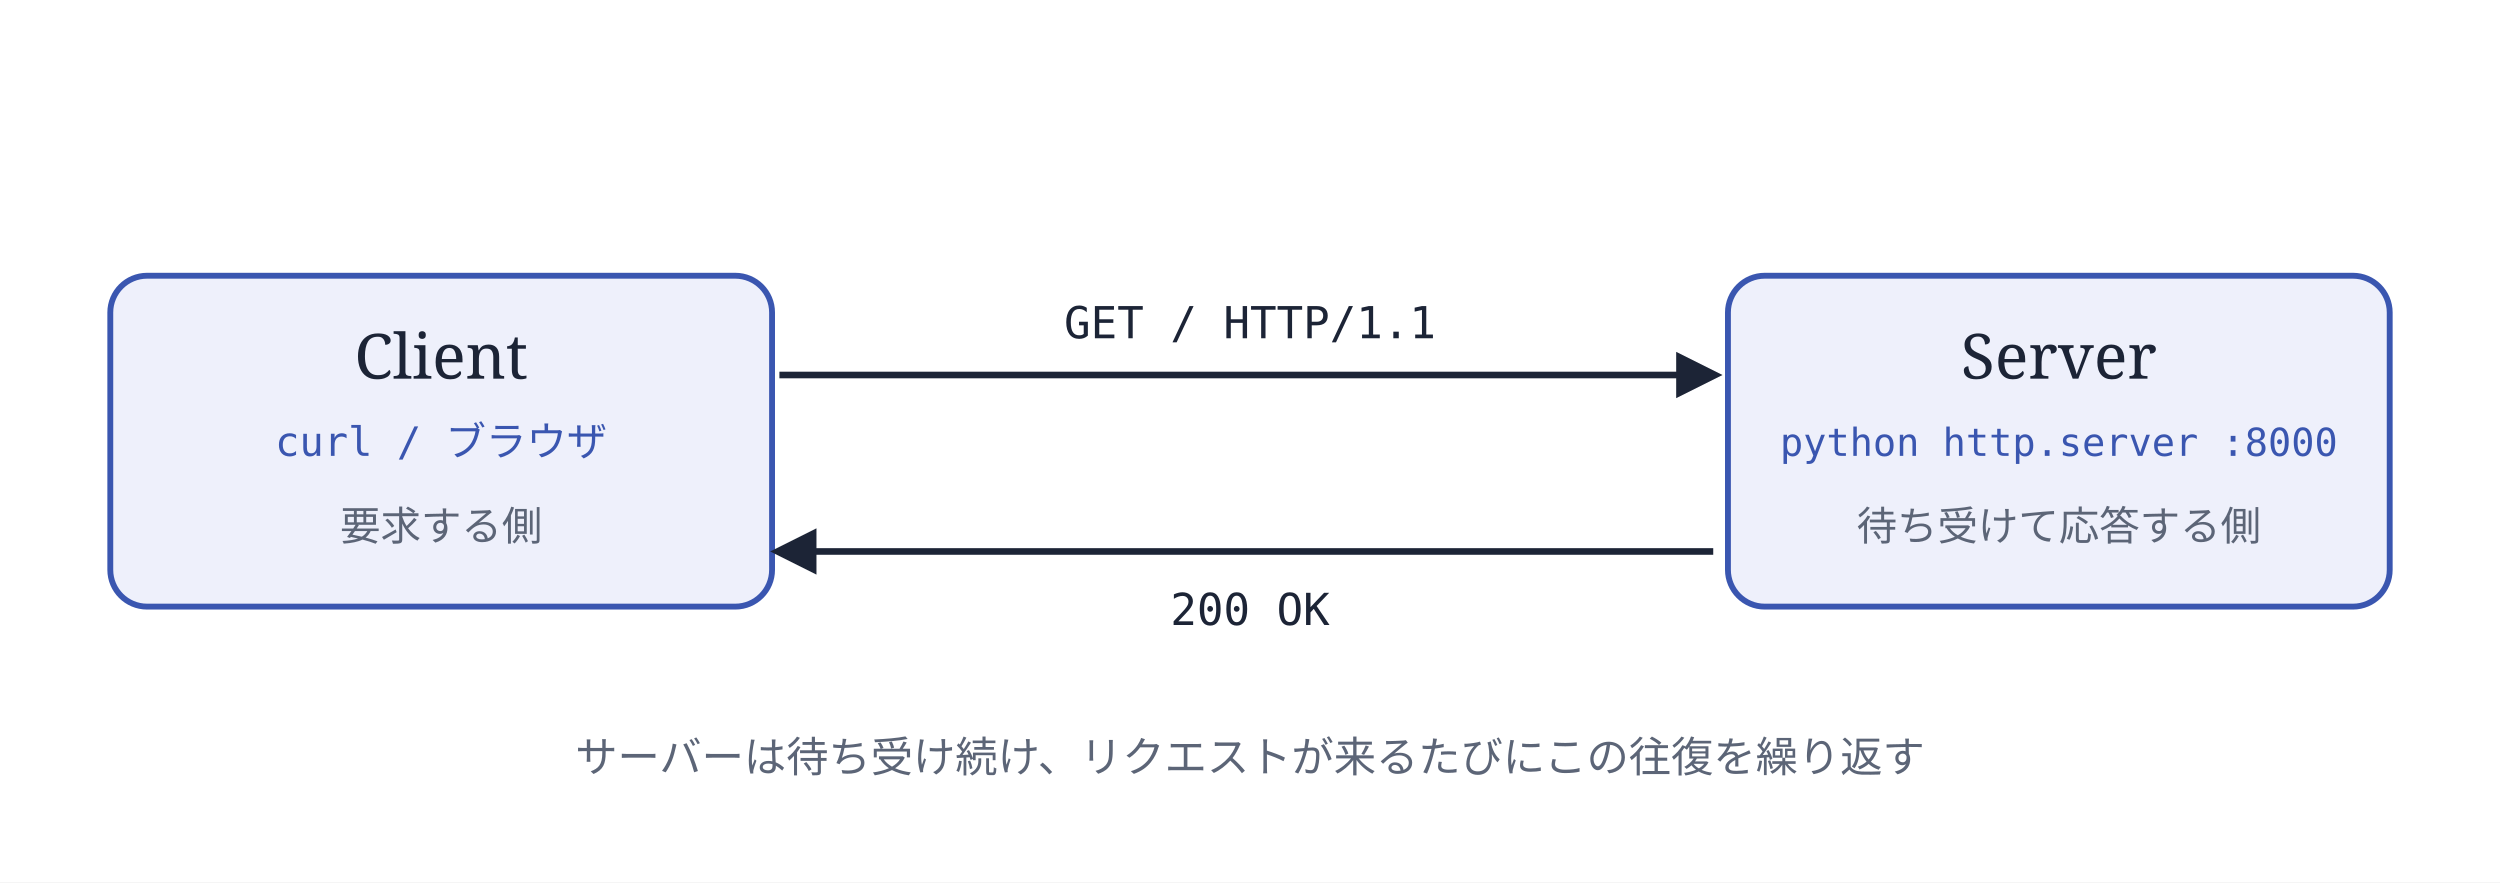
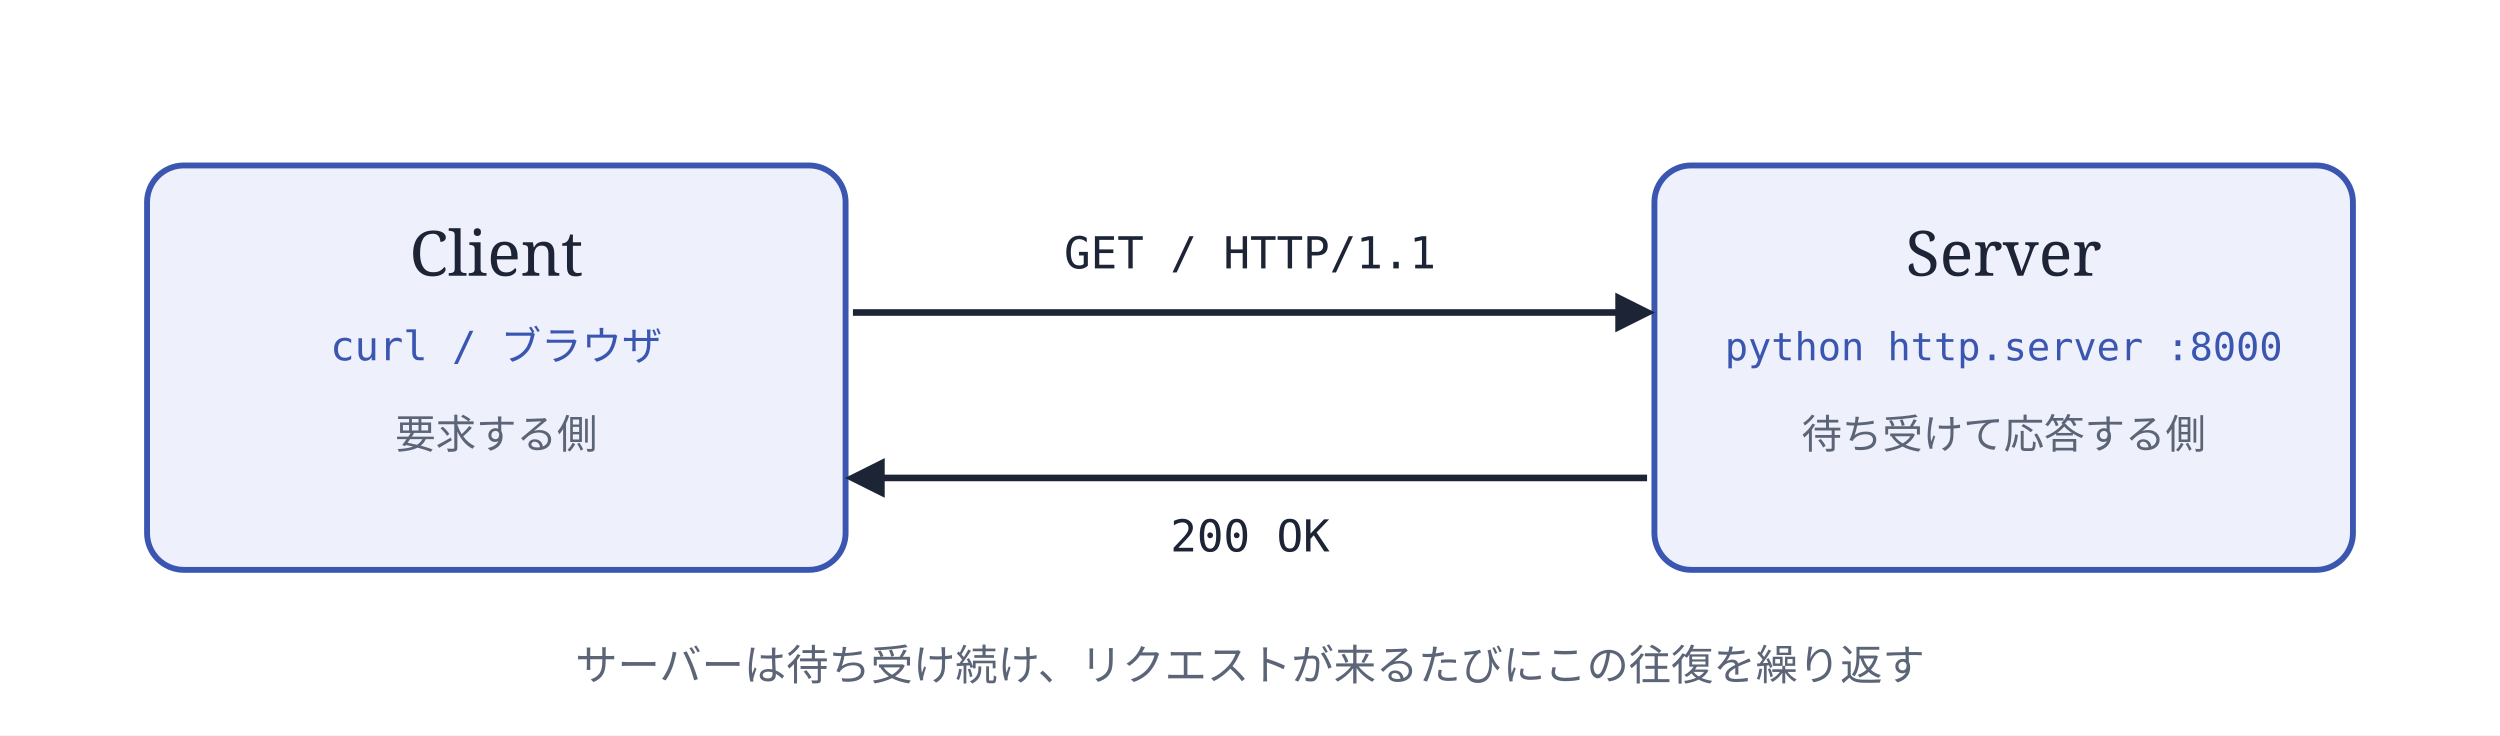
- <svg xmlns="http://www.w3.org/2000/svg" viewBox="0 0 680 240" role="img" aria-label="クライアントがサーバーにリクエストを送り、サーバーがレスポンスを返す往復を示す図">
+ <svg xmlns="http://www.w3.org/2000/svg" viewBox="0 0 680 200" role="img" aria-label="クライアントがサーバーにリクエストを送り、サーバーがレスポンスを返す往復を示す図">
  <defs>
-     <marker id="arrow" viewBox="0 0 10 10" refX="8" refY="5" markerWidth="7" markerHeight="7" orient="auto-start-reverse">
+     <marker id="arrow" viewBox="0 0 10 10" refX="8" refY="5" markerWidth="6" markerHeight="6" orient="auto-start-reverse">
      <path d="M 0 0 L 10 5 L 0 10 z" fill="#1c2436" />
    </marker>
  </defs>
-   <rect width="680" height="240" fill="#ffffff" />
-   <rect x="30" y="75" width="180" height="90" rx="10" fill="#eef0fb" stroke="#3a56b0" stroke-width="1.6" />
-   <text x="120" y="103" text-anchor="middle" font-family="Georgia, serif" font-size="17" fill="#1c2436">Client</text>
-   <text x="120" y="124" text-anchor="middle" font-family="ui-monospace, Menlo, monospace" font-size="11" fill="#3a56b0">curl / ブラウザ</text>
-   <text x="120" y="147" text-anchor="middle" font-family="sans-serif" font-size="11" fill="#5c6577">要求する側</text>
-   <rect x="470" y="75" width="180" height="90" rx="10" fill="#eef0fb" stroke="#3a56b0" stroke-width="1.6" />
-   <text x="560" y="103" text-anchor="middle" font-family="Georgia, serif" font-size="17" fill="#1c2436">Server</text>
-   <text x="560" y="124" text-anchor="middle" font-family="ui-monospace, Menlo, monospace" font-size="10.5" fill="#3a56b0">python http.server :8000</text>
-   <text x="560" y="147" text-anchor="middle" font-family="sans-serif" font-size="11" fill="#5c6577">待ち受けて応答する側</text>
-   <line x1="212" y1="102" x2="466" y2="102" stroke="#1c2436" stroke-width="1.8" marker-end="url(#arrow)" />
-   <text x="340" y="92" text-anchor="middle" font-family="ui-monospace, Menlo, monospace" font-size="12" fill="#1c2436">GET / HTTP/1.1</text>
-   <line x1="466" y1="150" x2="212" y2="150" stroke="#1c2436" stroke-width="1.8" marker-end="url(#arrow)" />
-   <text x="340" y="170" text-anchor="middle" font-family="ui-monospace, Menlo, monospace" font-size="12" fill="#1c2436">200 OK</text>
-   <text x="340" y="210" text-anchor="middle" font-family="sans-serif" font-size="11.5" fill="#5c6577">サーバーは待ち受け続け、リクエストが来るたびにこの往復を繰り返す</text>
+   <rect width="680" height="200" fill="#ffffff" />
+   <rect x="40" y="45" width="190" height="110" rx="10" fill="#eef0fb" stroke="#3a56b0" stroke-width="1.6" />
+   <text x="135" y="75" text-anchor="middle" font-family="Georgia, serif" font-size="17" fill="#1c2436">Client</text>
+   <text x="135" y="98" text-anchor="middle" font-family="ui-monospace, Menlo, monospace" font-size="11" fill="#3a56b0">curl / ブラウザ</text>
+   <text x="135" y="122" text-anchor="middle" font-family="sans-serif" font-size="11" fill="#5c6577">要求する側</text>
+   <rect x="450" y="45" width="190" height="110" rx="10" fill="#eef0fb" stroke="#3a56b0" stroke-width="1.6" />
+   <text x="545" y="75" text-anchor="middle" font-family="Georgia, serif" font-size="17" fill="#1c2436">Server</text>
+   <text x="545" y="98" text-anchor="middle" font-family="ui-monospace, Menlo, monospace" font-size="10.5" fill="#3a56b0">python http.server :8000</text>
+   <text x="545" y="122" text-anchor="middle" font-family="sans-serif" font-size="11" fill="#5c6577">待ち受けて応答する側</text>
+   <text x="340" y="73" text-anchor="middle" font-family="ui-monospace, Menlo, monospace" font-size="12" fill="#1c2436">GET / HTTP/1.1</text>
+   <line x1="232" y1="85" x2="448" y2="85" stroke="#1c2436" stroke-width="1.8" marker-end="url(#arrow)" />
+   <line x1="448" y1="130" x2="232" y2="130" stroke="#1c2436" stroke-width="1.8" marker-end="url(#arrow)" />
+   <text x="340" y="150" text-anchor="middle" font-family="ui-monospace, Menlo, monospace" font-size="12" fill="#1c2436">200 OK</text>
+   <text x="340" y="185" text-anchor="middle" font-family="sans-serif" font-size="11.5" fill="#5c6577">サーバーは待ち受け続け、リクエストが来るたびにこの往復を繰り返す</text>
</svg>
